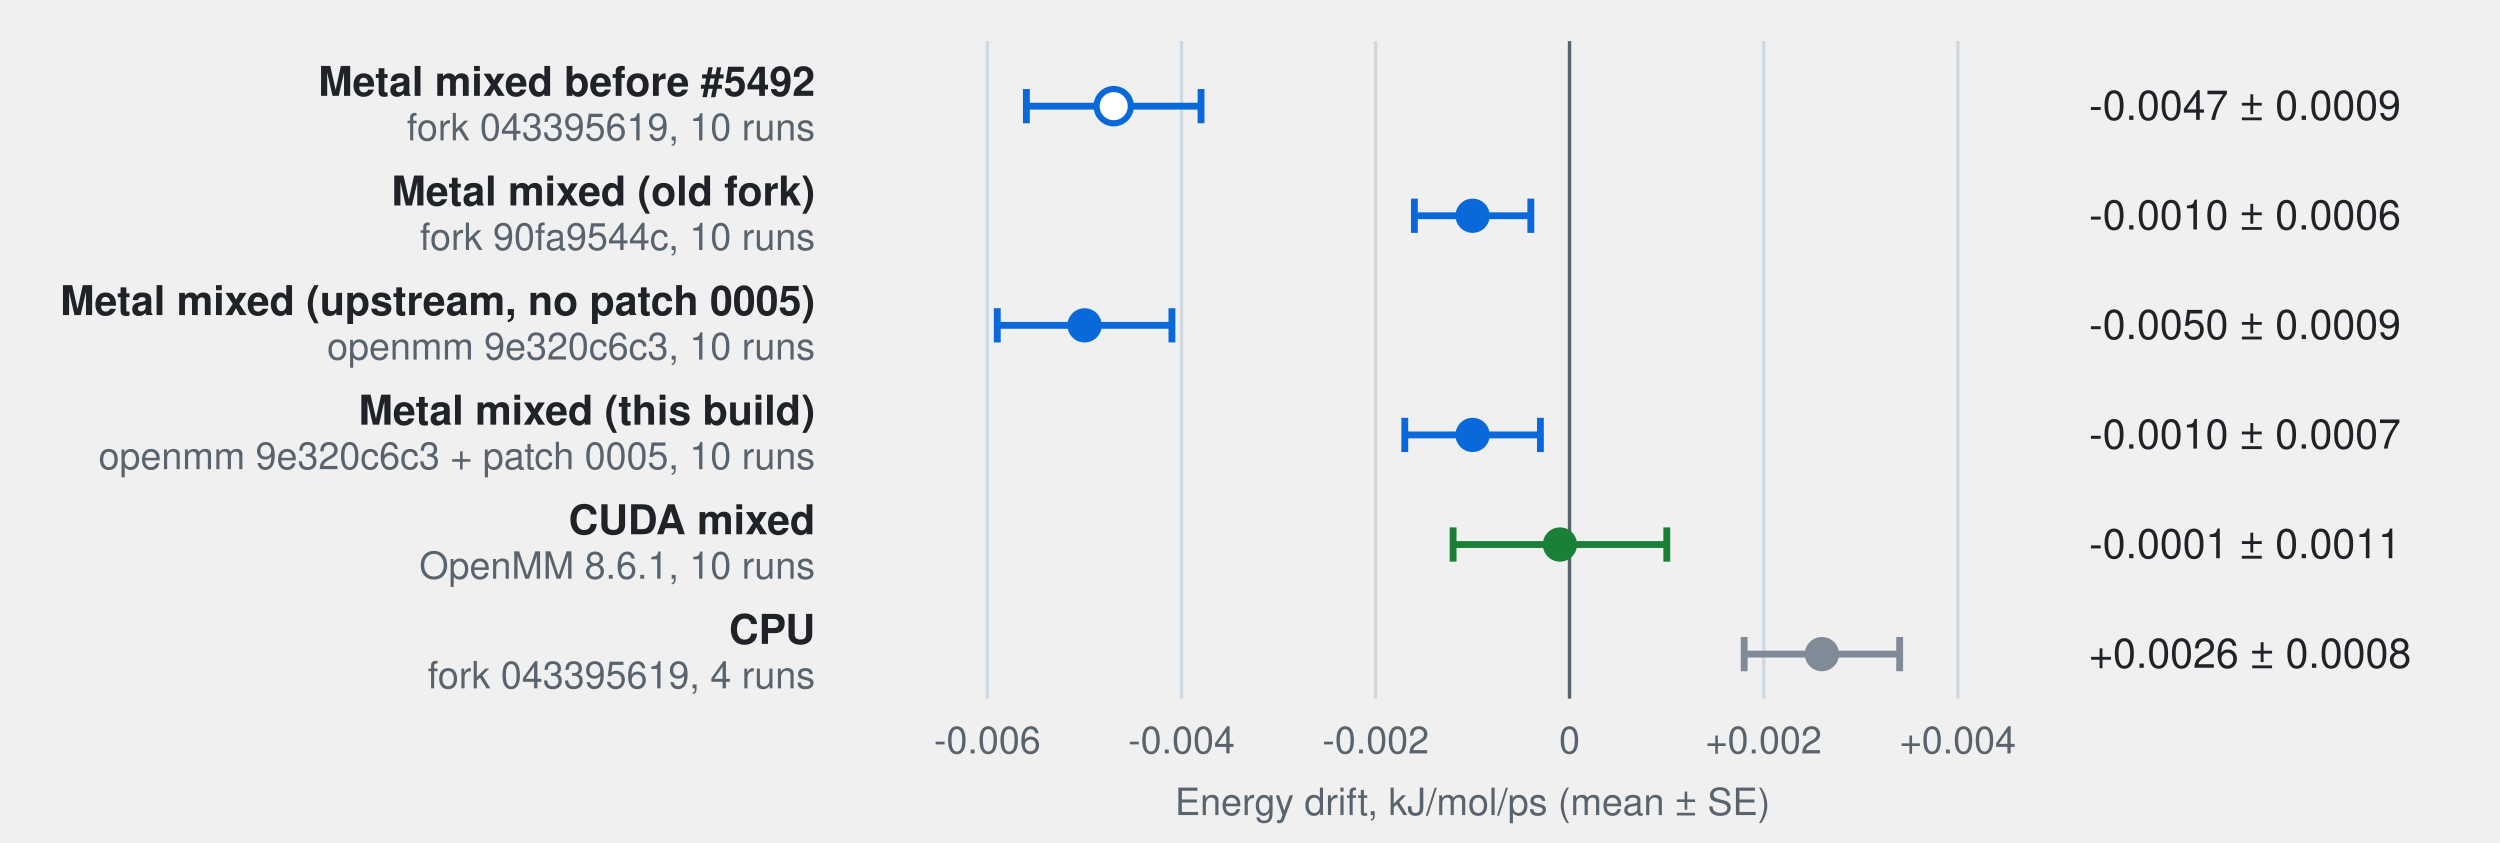
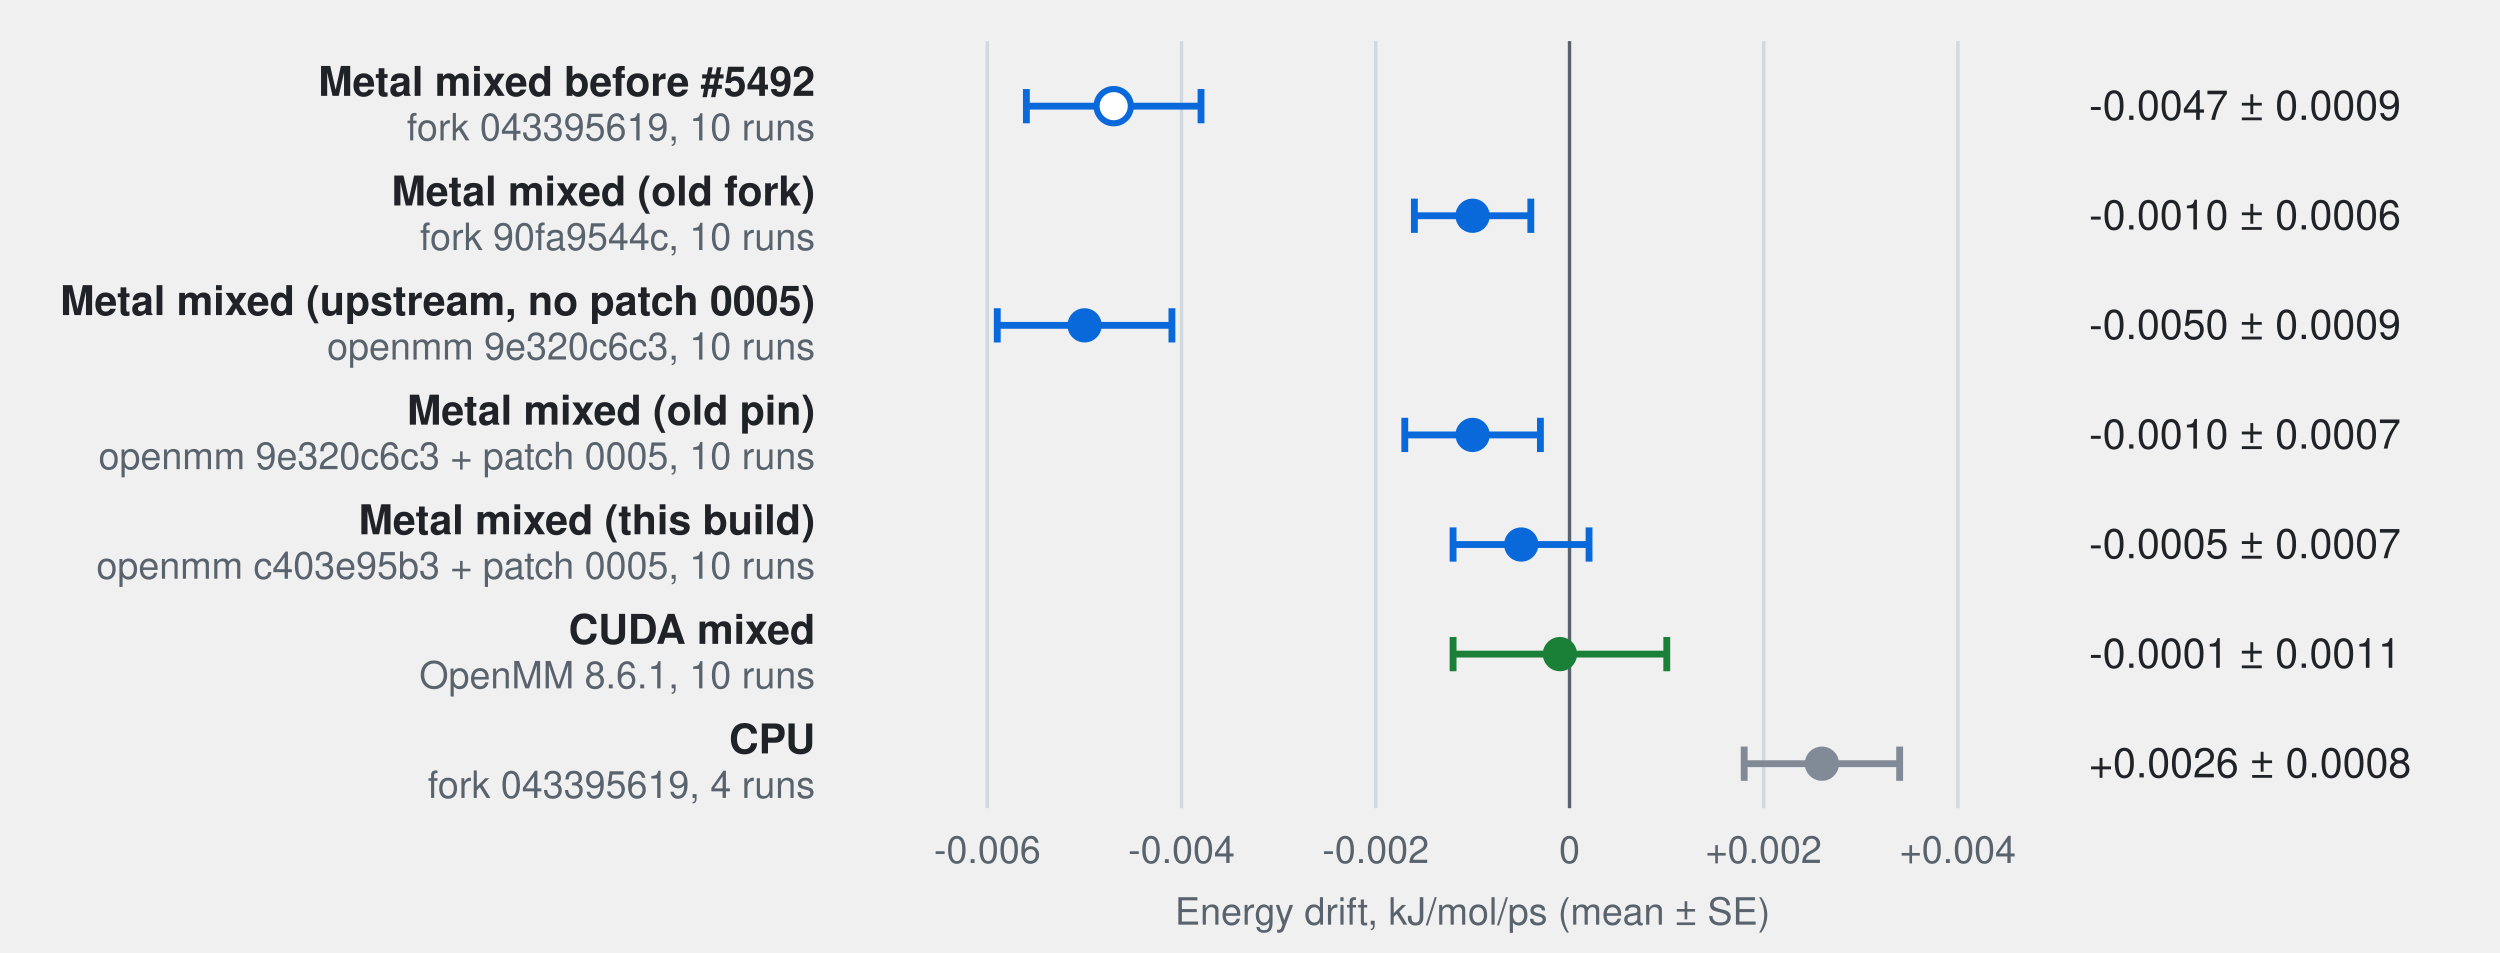
- <svg xmlns="http://www.w3.org/2000/svg" width="730" height="246" viewBox="0 0 730 246" role="img" aria-label="Energy drift of DHFR in NVE, Metal on the old fork before and after #5492, Metal on upstream OpenMM without patch 0005 and on this build with it, CUDA mixed and CPU" font-family="-apple-system, BlinkMacSystemFont, 'Segoe UI', Helvetica, Arial, sans-serif">
-   <line x1="288.3" y1="12.0" x2="288.3" y2="204.0" stroke="#d1d9e0" stroke-width="1.0" />
-   <text x="288.3" y="220.0" font-size="11" fill="#59636e" text-anchor="middle" font-weight="normal">-0.006</text>
-   <line x1="345.0" y1="12.0" x2="345.0" y2="204.0" stroke="#d1d9e0" stroke-width="1.0" />
-   <text x="345.0" y="220.0" font-size="11" fill="#59636e" text-anchor="middle" font-weight="normal">-0.004</text>
-   <line x1="401.7" y1="12.0" x2="401.7" y2="204.0" stroke="#d1d9e0" stroke-width="1.0" />
-   <text x="401.7" y="220.0" font-size="11" fill="#59636e" text-anchor="middle" font-weight="normal">-0.002</text>
-   <line x1="458.3" y1="12.0" x2="458.3" y2="204.0" stroke="#59636e" stroke-width="1.0" />
-   <text x="458.3" y="220.0" font-size="11" fill="#59636e" text-anchor="middle" font-weight="normal">0</text>
-   <line x1="515.0" y1="12.0" x2="515.0" y2="204.0" stroke="#d1d9e0" stroke-width="1.0" />
-   <text x="515.0" y="220.0" font-size="11" fill="#59636e" text-anchor="middle" font-weight="normal">+0.002</text>
-   <line x1="571.7" y1="12.0" x2="571.7" y2="204.0" stroke="#d1d9e0" stroke-width="1.0" />
-   <text x="571.7" y="220.0" font-size="11" fill="#59636e" text-anchor="middle" font-weight="normal">+0.004</text>
-   <text x="430.0" y="238.0" font-size="11" fill="#59636e" text-anchor="middle" font-weight="normal">Energy drift, kJ/mol/ps (mean ± SE)</text>
+ <svg xmlns="http://www.w3.org/2000/svg" width="730" height="278" viewBox="0 0 730 278" role="img" aria-label="Energy drift of DHFR in NVE, Metal on the old fork before and after #5492, Metal on upstream OpenMM 9e320c6c3 without and with patch 0005 and on this build, c403e95b3 with it, CUDA mixed and CPU" font-family="-apple-system, BlinkMacSystemFont, 'Segoe UI', Helvetica, Arial, sans-serif">
+   <line x1="288.3" y1="12.0" x2="288.3" y2="236.0" stroke="#d1d9e0" stroke-width="1.0" />
+   <text x="288.3" y="252.0" font-size="11" fill="#59636e" text-anchor="middle" font-weight="normal">-0.006</text>
+   <line x1="345.0" y1="12.0" x2="345.0" y2="236.0" stroke="#d1d9e0" stroke-width="1.0" />
+   <text x="345.0" y="252.0" font-size="11" fill="#59636e" text-anchor="middle" font-weight="normal">-0.004</text>
+   <line x1="401.7" y1="12.0" x2="401.7" y2="236.0" stroke="#d1d9e0" stroke-width="1.0" />
+   <text x="401.7" y="252.0" font-size="11" fill="#59636e" text-anchor="middle" font-weight="normal">-0.002</text>
+   <line x1="458.3" y1="12.0" x2="458.3" y2="236.0" stroke="#59636e" stroke-width="1.0" />
+   <text x="458.3" y="252.0" font-size="11" fill="#59636e" text-anchor="middle" font-weight="normal">0</text>
+   <line x1="515.0" y1="12.0" x2="515.0" y2="236.0" stroke="#d1d9e0" stroke-width="1.0" />
+   <text x="515.0" y="252.0" font-size="11" fill="#59636e" text-anchor="middle" font-weight="normal">+0.002</text>
+   <line x1="571.7" y1="12.0" x2="571.7" y2="236.0" stroke="#d1d9e0" stroke-width="1.0" />
+   <text x="571.7" y="252.0" font-size="11" fill="#59636e" text-anchor="middle" font-weight="normal">+0.004</text>
+   <text x="430.0" y="270.0" font-size="11" fill="#59636e" text-anchor="middle" font-weight="normal">Energy drift, kJ/mol/ps (mean ± SE)</text>
  <text x="238.0" y="28.0" font-size="12" fill="#1f2328" text-anchor="end" font-weight="600">Metal mixed before #5492</text>
  <text x="238.0" y="41.0" font-size="11" fill="#59636e" text-anchor="end" font-weight="normal">fork 043395619, 10 runs</text>
  <line x1="299.7" y1="31.0" x2="350.7" y2="31.0" stroke="#0969da" stroke-width="2.0" />
  <line x1="299.7" y1="26.0" x2="299.7" y2="36.0" stroke="#0969da" stroke-width="2.0" />
  <line x1="350.7" y1="26.0" x2="350.7" y2="36.0" stroke="#0969da" stroke-width="2.0" />
  <circle cx="325.2" cy="31.0" r="5" fill="#ffffff" stroke="#0969da" stroke-width="1.8" />
  <text x="610.0" y="35.0" font-size="12" fill="#1f2328" text-anchor="start" font-weight="normal">-0.0047 ± 0.0009</text>
  <text x="238.0" y="60.0" font-size="12" fill="#1f2328" text-anchor="end" font-weight="600">Metal mixed (old fork)</text>
  <text x="238.0" y="73.0" font-size="11" fill="#59636e" text-anchor="end" font-weight="normal">fork 90fa9544c, 10 runs</text>
  <line x1="413.0" y1="63.0" x2="447.0" y2="63.0" stroke="#0969da" stroke-width="2.0" />
  <line x1="413.0" y1="58.0" x2="413.0" y2="68.0" stroke="#0969da" stroke-width="2.0" />
  <line x1="447.0" y1="58.0" x2="447.0" y2="68.0" stroke="#0969da" stroke-width="2.0" />
  <circle cx="430.0" cy="63.0" r="5" fill="#0969da" />
  <text x="610.0" y="67.0" font-size="12" fill="#1f2328" text-anchor="start" font-weight="normal">-0.0010 ± 0.0006</text>
  <text x="238.0" y="92.0" font-size="12" fill="#1f2328" text-anchor="end" font-weight="600">Metal mixed (upstream, no patch 0005)</text>
  <text x="238.0" y="105.0" font-size="11" fill="#59636e" text-anchor="end" font-weight="normal">openmm 9e320c6c3, 10 runs</text>
  <line x1="291.2" y1="95.0" x2="342.2" y2="95.0" stroke="#0969da" stroke-width="2.0" />
  <line x1="291.2" y1="90.0" x2="291.2" y2="100.0" stroke="#0969da" stroke-width="2.0" />
  <line x1="342.2" y1="90.0" x2="342.2" y2="100.0" stroke="#0969da" stroke-width="2.0" />
  <circle cx="316.7" cy="95.0" r="5" fill="#0969da" />
  <text x="610.0" y="99.0" font-size="12" fill="#1f2328" text-anchor="start" font-weight="normal">-0.0050 ± 0.0009</text>
-   <text x="238.0" y="124.0" font-size="12" fill="#1f2328" text-anchor="end" font-weight="600">Metal mixed (this build)</text>
+   <text x="238.0" y="124.0" font-size="12" fill="#1f2328" text-anchor="end" font-weight="600">Metal mixed (old pin)</text>
  <text x="238.0" y="137.0" font-size="11" fill="#59636e" text-anchor="end" font-weight="normal">openmm 9e320c6c3 + patch 0005, 10 runs</text>
  <line x1="410.2" y1="127.0" x2="449.8" y2="127.0" stroke="#0969da" stroke-width="2.0" />
  <line x1="410.2" y1="122.0" x2="410.2" y2="132.0" stroke="#0969da" stroke-width="2.0" />
  <line x1="449.8" y1="122.0" x2="449.8" y2="132.0" stroke="#0969da" stroke-width="2.0" />
  <circle cx="430.0" cy="127.0" r="5" fill="#0969da" />
  <text x="610.0" y="131.0" font-size="12" fill="#1f2328" text-anchor="start" font-weight="normal">-0.0010 ± 0.0007</text>
-   <text x="238.0" y="156.0" font-size="12" fill="#1f2328" text-anchor="end" font-weight="600">CUDA mixed</text>
-   <text x="238.0" y="169.0" font-size="11" fill="#59636e" text-anchor="end" font-weight="normal">OpenMM 8.6.1, 10 runs</text>
-   <line x1="424.3" y1="159.0" x2="486.7" y2="159.0" stroke="#1a7f37" stroke-width="2.0" />
-   <line x1="424.3" y1="154.0" x2="424.3" y2="164.0" stroke="#1a7f37" stroke-width="2.0" />
-   <line x1="486.7" y1="154.0" x2="486.7" y2="164.0" stroke="#1a7f37" stroke-width="2.0" />
-   <circle cx="455.5" cy="159.0" r="5" fill="#1a7f37" />
-   <text x="610.0" y="163.0" font-size="12" fill="#1f2328" text-anchor="start" font-weight="normal">-0.0001 ± 0.0011</text>
-   <text x="238.0" y="188.0" font-size="12" fill="#1f2328" text-anchor="end" font-weight="600">CPU</text>
-   <text x="238.0" y="201.0" font-size="11" fill="#59636e" text-anchor="end" font-weight="normal">fork 043395619, 4 runs</text>
-   <line x1="509.3" y1="191.0" x2="554.7" y2="191.0" stroke="#818b98" stroke-width="2.0" />
-   <line x1="509.3" y1="186.0" x2="509.3" y2="196.0" stroke="#818b98" stroke-width="2.0" />
-   <line x1="554.7" y1="186.0" x2="554.7" y2="196.0" stroke="#818b98" stroke-width="2.0" />
-   <circle cx="532.0" cy="191.0" r="5" fill="#818b98" />
-   <text x="610.0" y="195.0" font-size="12" fill="#1f2328" text-anchor="start" font-weight="normal">+0.0026 ± 0.0008</text>
+   <text x="238.0" y="156.0" font-size="12" fill="#1f2328" text-anchor="end" font-weight="600">Metal mixed (this build)</text>
+   <text x="238.0" y="169.0" font-size="11" fill="#59636e" text-anchor="end" font-weight="normal">openmm c403e95b3 + patch 0005, 10 runs</text>
+   <line x1="424.3" y1="159.0" x2="464.0" y2="159.0" stroke="#0969da" stroke-width="2.0" />
+   <line x1="424.3" y1="154.0" x2="424.3" y2="164.0" stroke="#0969da" stroke-width="2.0" />
+   <line x1="464.0" y1="154.0" x2="464.0" y2="164.0" stroke="#0969da" stroke-width="2.0" />
+   <circle cx="444.2" cy="159.0" r="5" fill="#0969da" />
+   <text x="610.0" y="163.0" font-size="12" fill="#1f2328" text-anchor="start" font-weight="normal">-0.0005 ± 0.0007</text>
+   <text x="238.0" y="188.0" font-size="12" fill="#1f2328" text-anchor="end" font-weight="600">CUDA mixed</text>
+   <text x="238.0" y="201.0" font-size="11" fill="#59636e" text-anchor="end" font-weight="normal">OpenMM 8.6.1, 10 runs</text>
+   <line x1="424.3" y1="191.0" x2="486.7" y2="191.0" stroke="#1a7f37" stroke-width="2.0" />
+   <line x1="424.3" y1="186.0" x2="424.3" y2="196.0" stroke="#1a7f37" stroke-width="2.0" />
+   <line x1="486.7" y1="186.0" x2="486.7" y2="196.0" stroke="#1a7f37" stroke-width="2.0" />
+   <circle cx="455.5" cy="191.0" r="5" fill="#1a7f37" />
+   <text x="610.0" y="195.0" font-size="12" fill="#1f2328" text-anchor="start" font-weight="normal">-0.0001 ± 0.0011</text>
+   <text x="238.0" y="220.0" font-size="12" fill="#1f2328" text-anchor="end" font-weight="600">CPU</text>
+   <text x="238.0" y="233.0" font-size="11" fill="#59636e" text-anchor="end" font-weight="normal">fork 043395619, 4 runs</text>
+   <line x1="509.3" y1="223.0" x2="554.7" y2="223.0" stroke="#818b98" stroke-width="2.0" />
+   <line x1="509.3" y1="218.0" x2="509.3" y2="228.0" stroke="#818b98" stroke-width="2.0" />
+   <line x1="554.7" y1="218.0" x2="554.7" y2="228.0" stroke="#818b98" stroke-width="2.0" />
+   <circle cx="532.0" cy="223.0" r="5" fill="#818b98" />
+   <text x="610.0" y="227.0" font-size="12" fill="#1f2328" text-anchor="start" font-weight="normal">+0.0026 ± 0.0008</text>
</svg>
